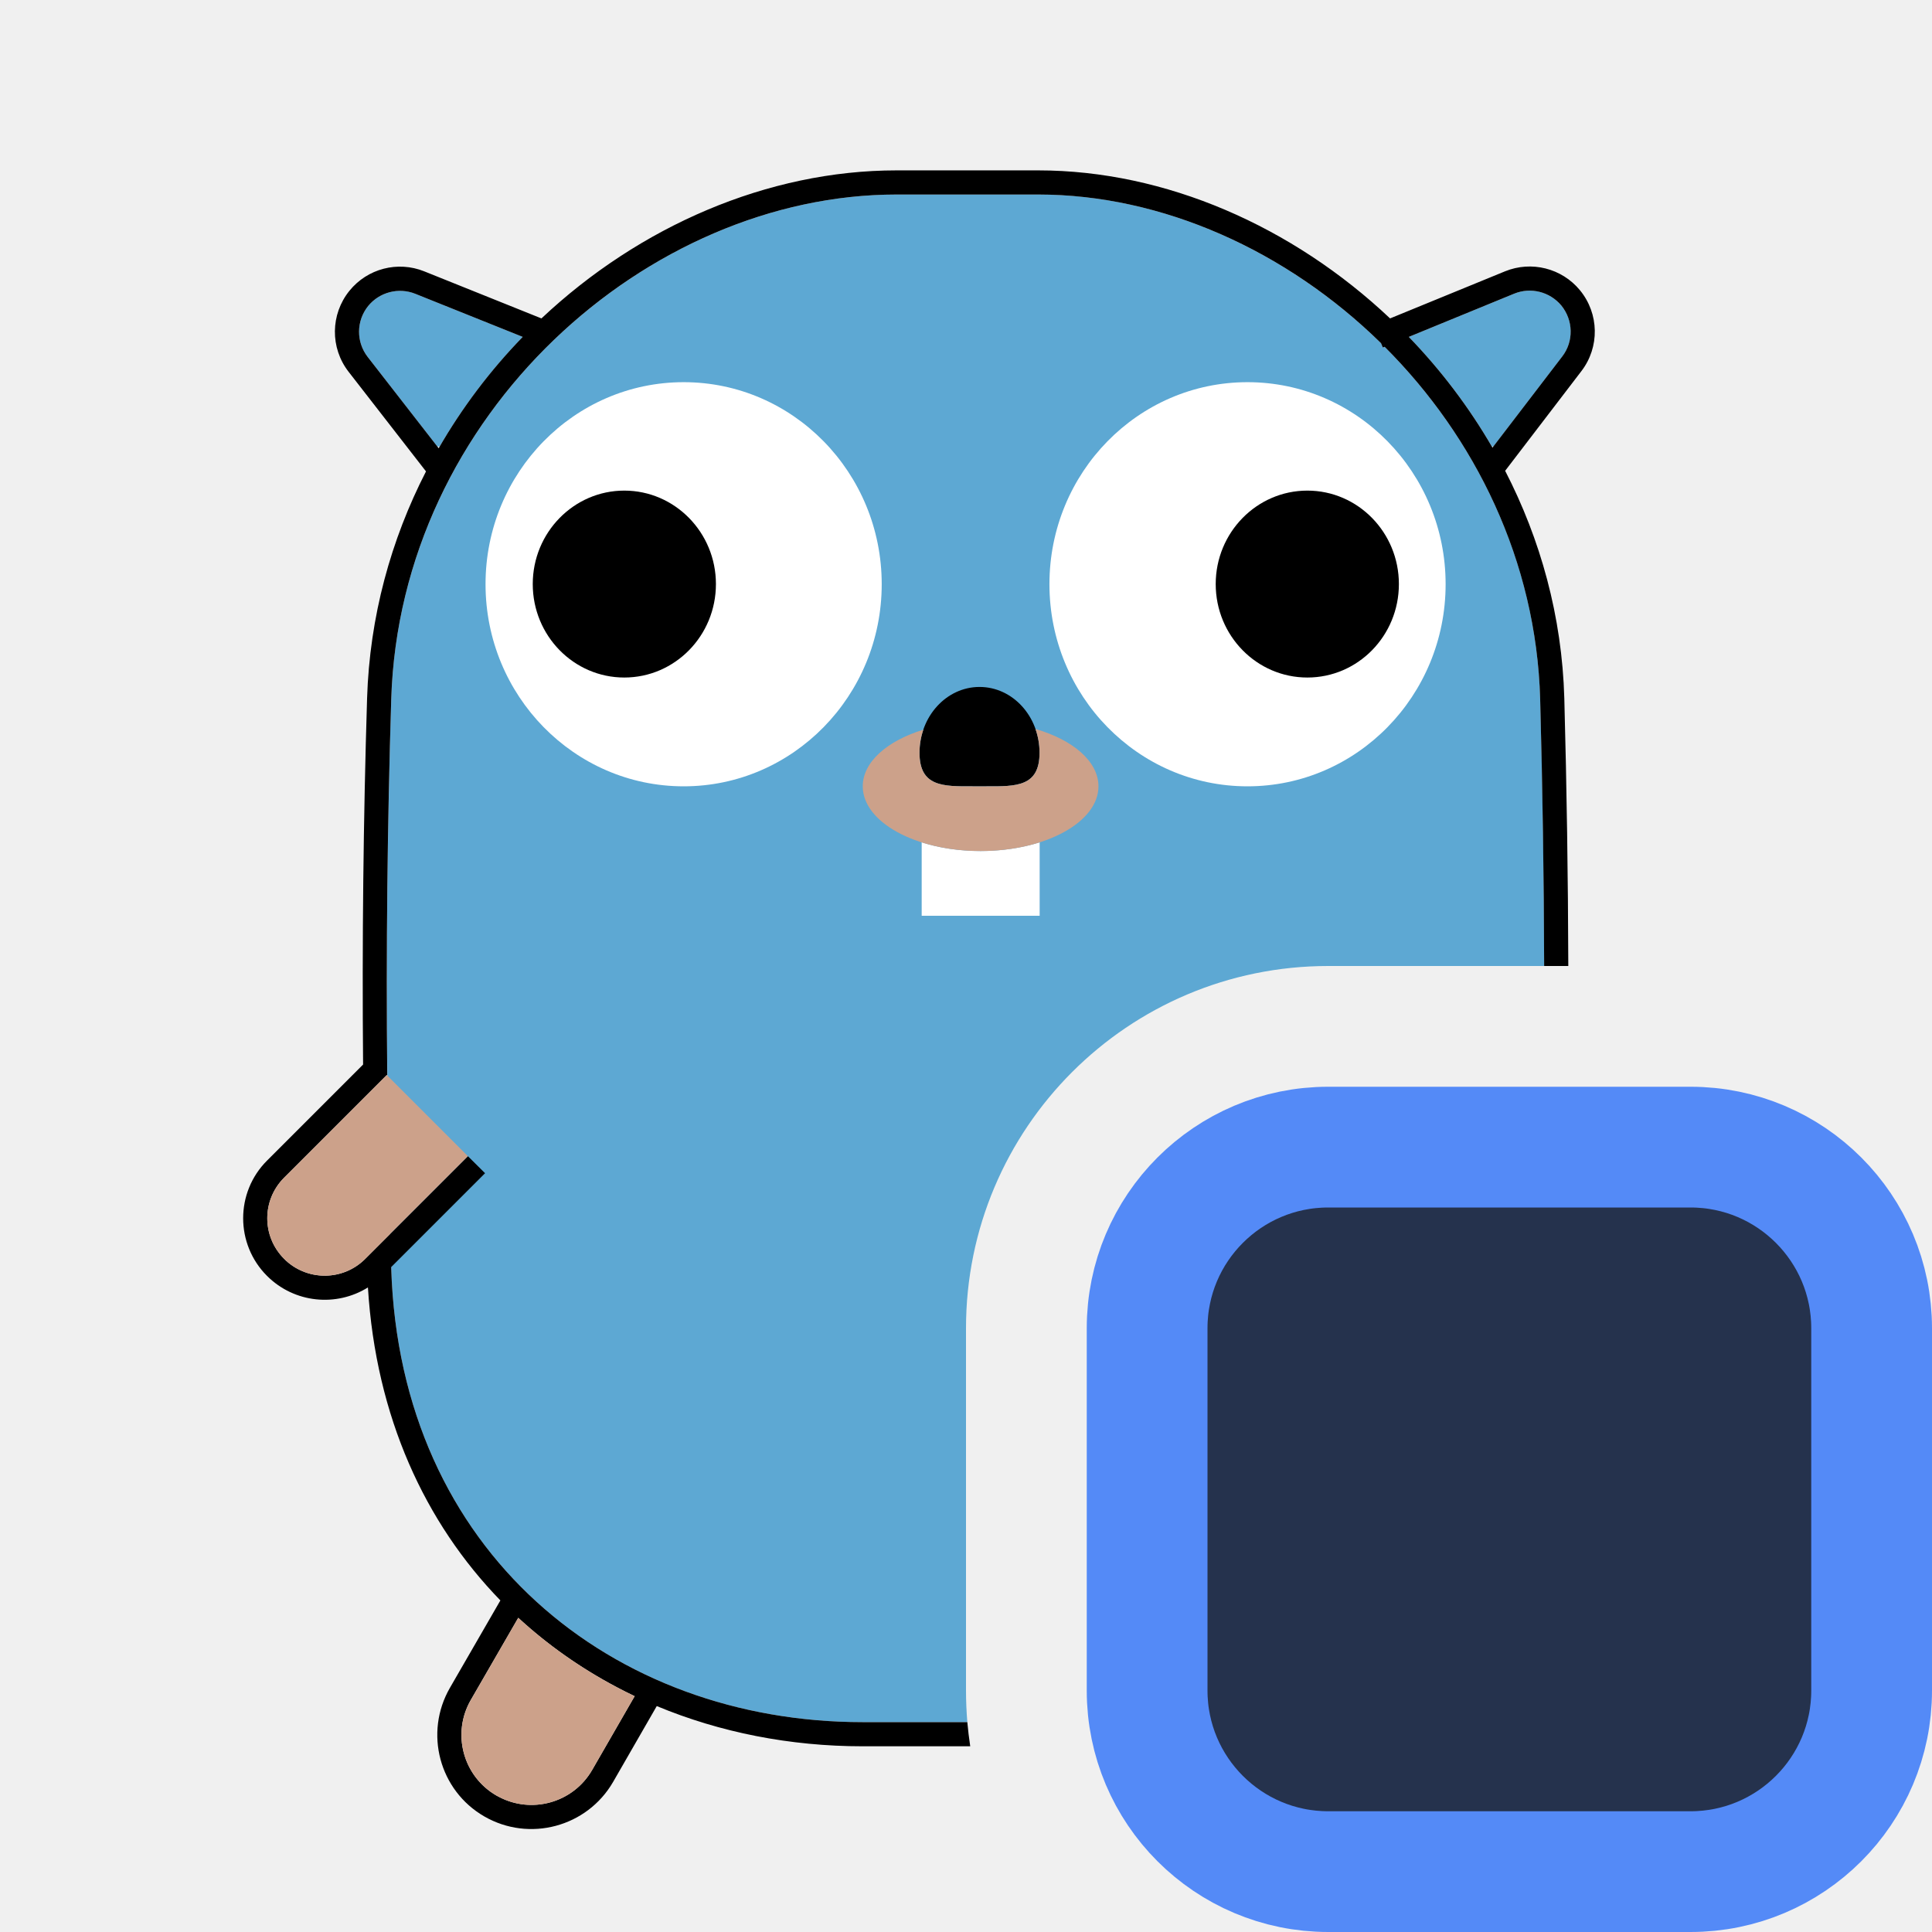
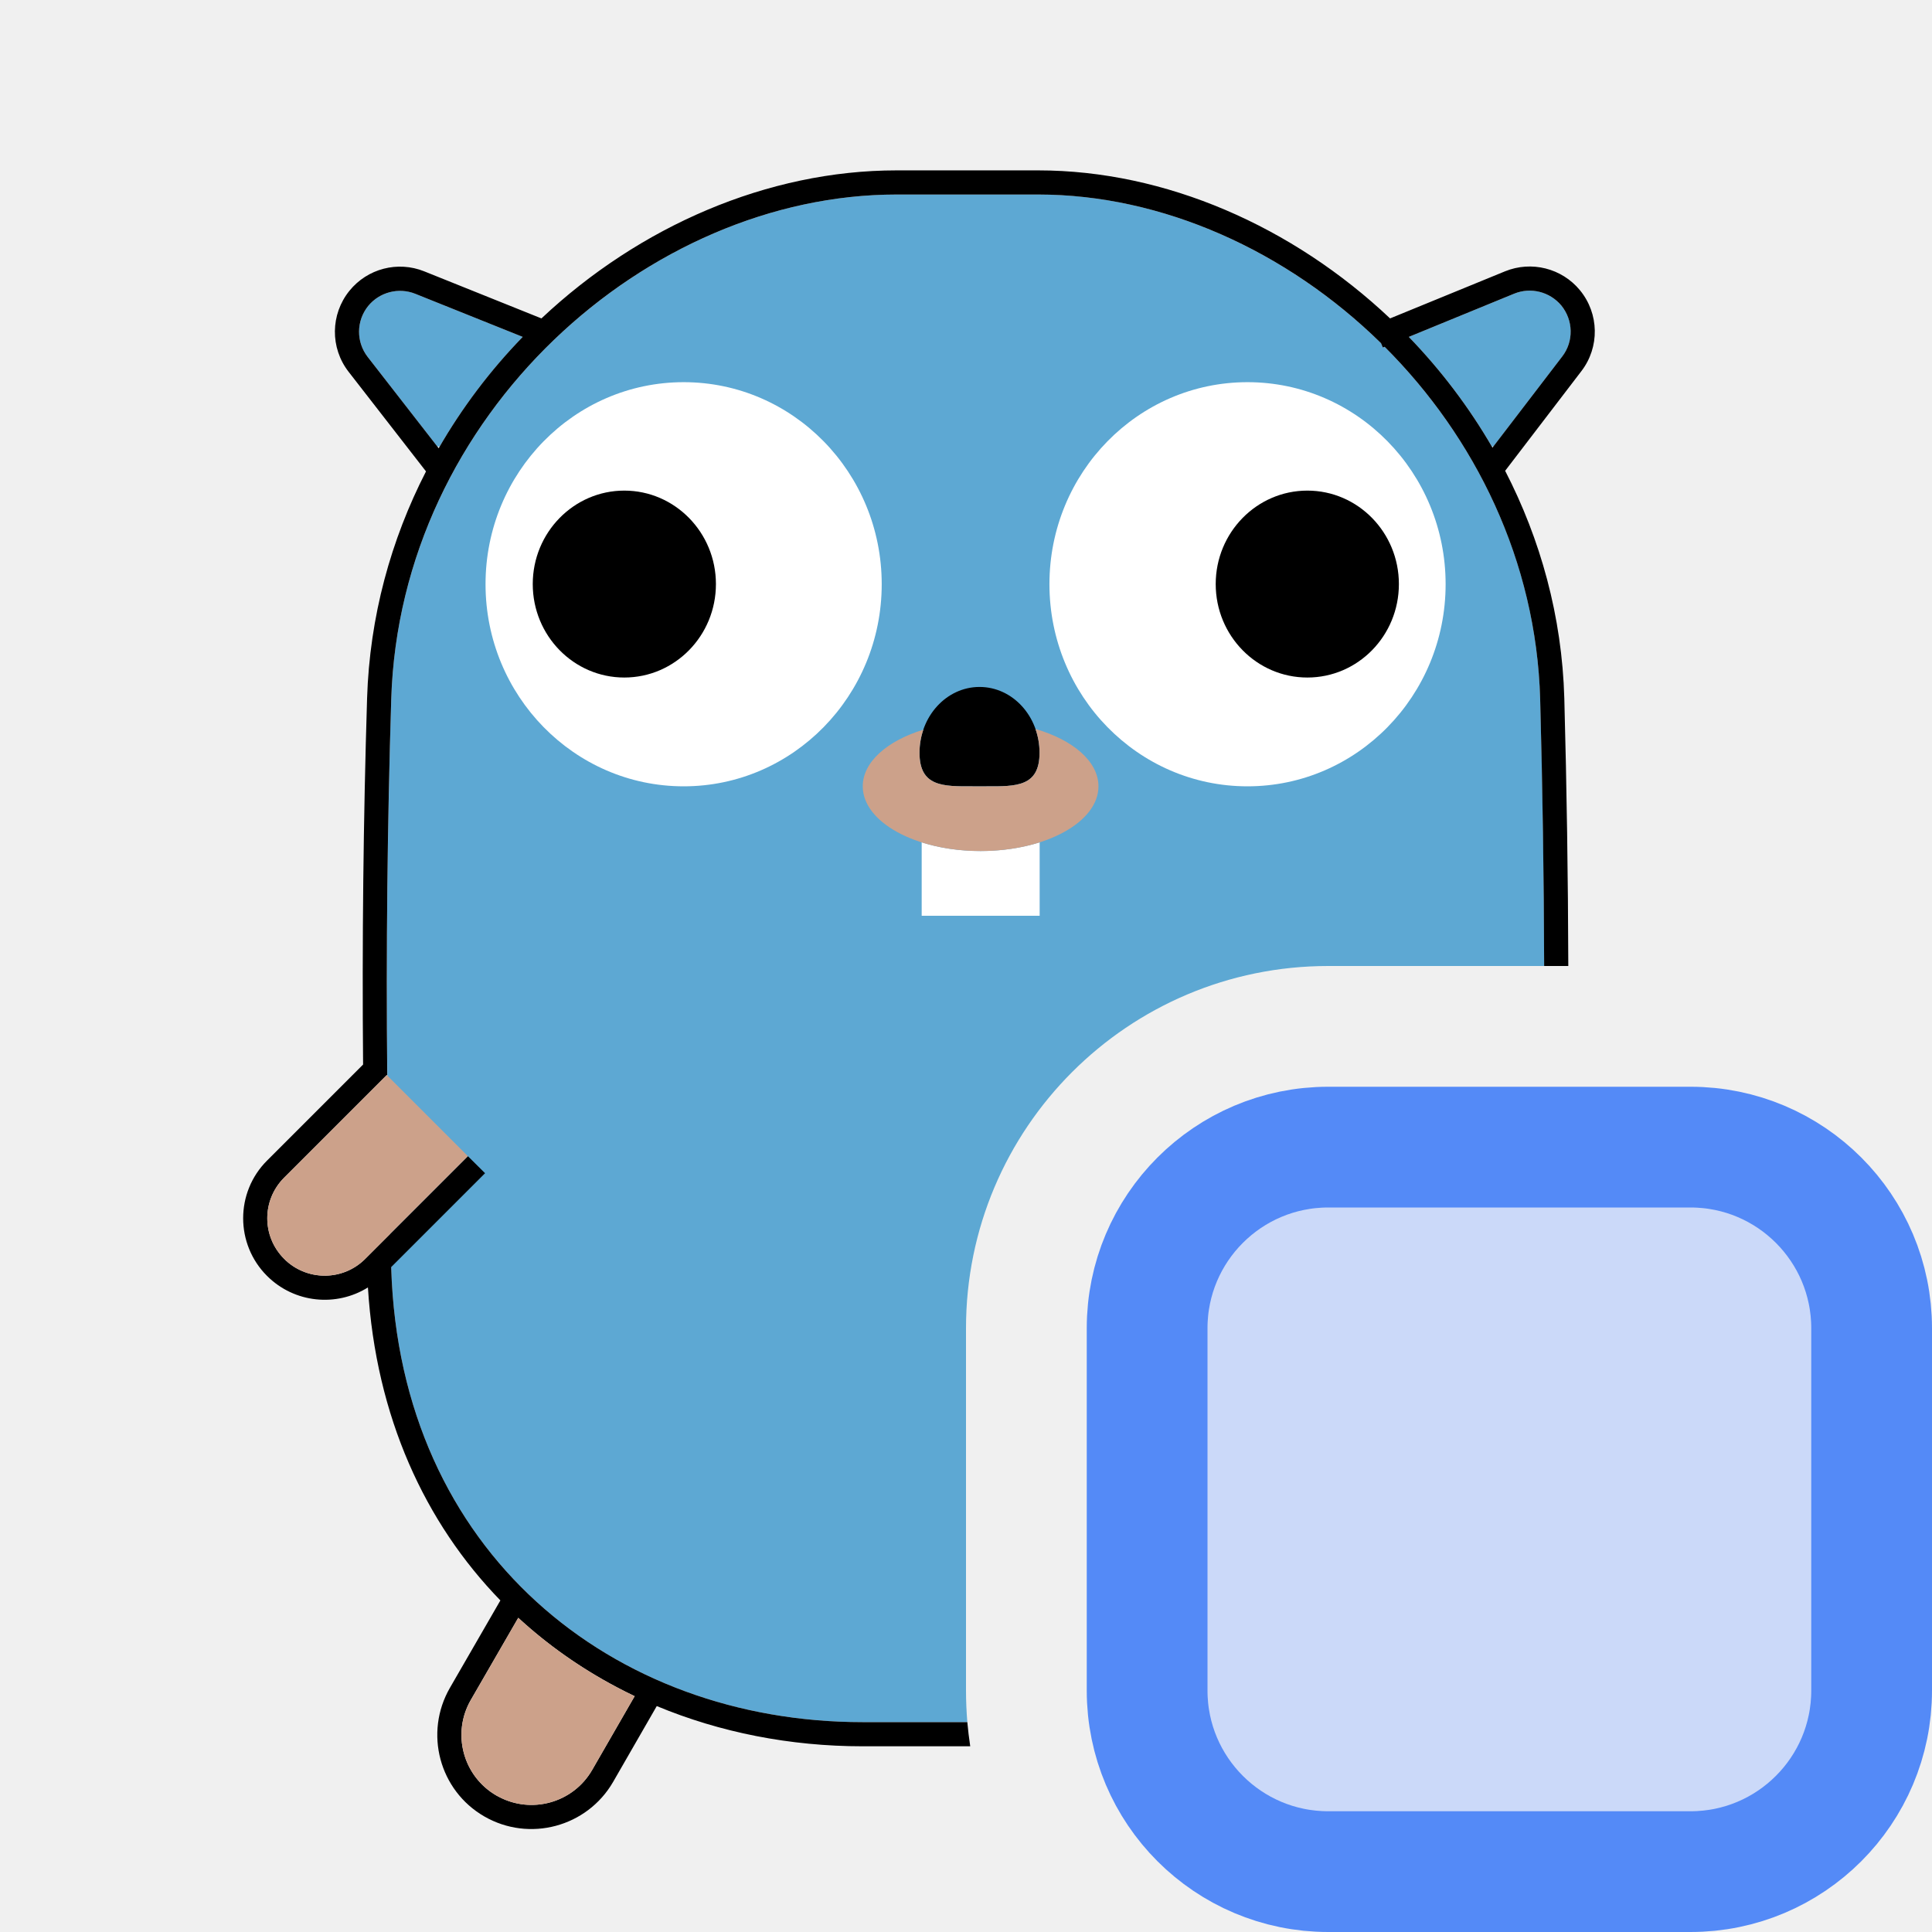
<svg xmlns="http://www.w3.org/2000/svg" width="16" height="16" viewBox="0 0 16 16" fill="none">
  <path d="M11.437 2.842L11.452 2.879L11.467 2.872C12.216 3.62 12.724 4.645 12.755 5.79C12.776 6.531 12.787 7.266 12.788 8H11C9.343 8 8 9.343 8 11V14C8 14.088 8.004 14.176 8.011 14.262H7.144C5.075 14.262 3.313 12.857 3.24 10.504C3.192 8.941 3.192 7.354 3.24 5.791C3.313 3.428 5.366 1.611 7.425 1.611H8.599C9.627 1.611 10.658 2.079 11.437 2.842Z" fill="#5DA8D3" />
  <path d="M12.368 3.697L12.355 3.698C12.162 3.367 11.93 3.062 11.667 2.79L12.54 2.432C12.678 2.376 12.836 2.416 12.93 2.531C13.031 2.652 13.034 2.827 12.938 2.953L12.368 3.697Z" fill="#5DA8D3" />
  <path d="M3.641 3.698C3.635 3.698 3.628 3.697 3.621 3.697L3.045 2.956C2.948 2.832 2.95 2.657 3.049 2.534C3.143 2.419 3.301 2.378 3.439 2.433L4.329 2.79C4.066 3.062 3.834 3.366 3.641 3.698Z" fill="#5DA8D3" />
  <path d="M7.302 4.838C7.302 5.762 6.567 6.512 5.662 6.512C4.756 6.512 4.021 5.762 4.021 4.838C4.021 3.914 4.756 3.165 5.662 3.165C6.567 3.165 7.302 3.914 7.302 4.838Z" fill="white" />
  <path d="M11.972 4.838C11.972 5.762 11.237 6.512 10.331 6.512C9.425 6.512 8.691 5.762 8.691 4.838C8.691 3.914 9.425 3.165 10.331 3.165C11.237 3.165 11.972 3.914 11.972 4.838Z" fill="white" />
  <path d="M7.633 7.584V6.976C7.776 7.022 7.943 7.048 8.121 7.048C8.299 7.048 8.466 7.021 8.61 6.976V7.584H7.633Z" fill="white" />
  <path fill-rule="evenodd" clip-rule="evenodd" d="M3.528 3.904C3.238 4.469 3.061 5.105 3.04 5.784C3.009 6.79 2.998 7.804 3.007 8.816L2.211 9.612C1.948 9.875 1.948 10.303 2.211 10.566C2.438 10.793 2.786 10.825 3.047 10.662C3.113 11.735 3.521 12.613 4.144 13.254L3.726 13.978C3.511 14.351 3.638 14.828 4.011 15.043C4.384 15.258 4.861 15.13 5.077 14.758L5.439 14.129C5.963 14.347 6.542 14.462 7.144 14.462H8.035C8.025 14.396 8.017 14.329 8.011 14.262H7.144C5.075 14.262 3.313 12.857 3.24 10.504L3.24 10.493L4.017 9.716L3.875 9.575L3.025 10.425C2.845 10.606 2.555 10.611 2.368 10.44C2.363 10.435 2.358 10.43 2.353 10.425C2.167 10.239 2.167 9.939 2.353 9.753L3.203 8.903L3.207 8.907C3.197 7.867 3.208 6.824 3.24 5.791C3.313 3.427 5.366 1.611 7.425 1.611H8.598C9.626 1.611 10.658 2.078 11.437 2.842L11.452 2.878L11.467 2.872C12.216 3.62 12.723 4.645 12.755 5.79C12.775 6.531 12.786 7.266 12.788 8H12.988C12.986 7.264 12.975 6.527 12.955 5.784C12.936 5.105 12.758 4.467 12.465 3.899L13.096 3.074C13.249 2.875 13.244 2.597 13.084 2.403C12.934 2.221 12.682 2.158 12.464 2.247L11.512 2.637C10.705 1.875 9.652 1.411 8.598 1.411H7.425C6.358 1.411 5.296 1.873 4.484 2.637L3.513 2.247C3.294 2.159 3.043 2.224 2.894 2.408C2.736 2.603 2.733 2.881 2.887 3.079L3.528 3.904ZM3.633 3.712C3.827 3.375 4.062 3.065 4.329 2.79L3.439 2.433C3.301 2.378 3.143 2.419 3.049 2.534C2.95 2.657 2.948 2.831 3.045 2.956L3.633 3.712ZM11.667 2.79L12.54 2.432C12.677 2.376 12.835 2.416 12.93 2.53C13.03 2.652 13.034 2.827 12.938 2.952L12.36 3.707C12.166 3.372 11.932 3.064 11.667 2.79ZM3.899 14.078L4.292 13.398C4.536 13.623 4.81 13.815 5.105 13.971C5.154 13.997 5.205 14.023 5.256 14.047L4.904 14.658C4.747 14.93 4.403 15.026 4.128 14.879C4.122 14.876 4.117 14.873 4.111 14.87C3.834 14.71 3.739 14.355 3.899 14.078Z" fill="black" />
  <path d="M5.929 4.837C5.929 5.265 5.589 5.611 5.17 5.611C4.752 5.611 4.412 5.265 4.412 4.837C4.412 4.41 4.752 4.063 5.17 4.063C5.589 4.063 5.929 4.41 5.929 4.837Z" fill="black" />
  <path d="M11.585 4.837C11.585 5.265 11.246 5.611 10.827 5.611C10.408 5.611 10.068 5.265 10.068 4.837C10.068 4.41 10.408 4.063 10.827 4.063C11.246 4.063 11.585 4.41 11.585 4.837Z" fill="black" />
  <path d="M8.169 6.512C8.417 6.513 8.609 6.515 8.609 6.234C8.609 5.933 8.387 5.689 8.112 5.689C7.838 5.689 7.615 5.933 7.615 6.234C7.615 6.515 7.808 6.513 8.055 6.512L8.112 6.512L8.169 6.512Z" fill="black" />
  <path d="M8.169 6.512C8.417 6.513 8.609 6.515 8.609 6.234C8.609 6.165 8.597 6.098 8.575 6.037C8.886 6.127 9.097 6.306 9.097 6.512C9.097 6.808 8.66 7.048 8.121 7.048C7.582 7.048 7.145 6.808 7.145 6.512C7.145 6.31 7.347 6.135 7.647 6.043C7.626 6.103 7.615 6.167 7.615 6.234C7.615 6.515 7.808 6.513 8.055 6.512L8.112 6.512L8.169 6.512Z" fill="#CCA18A" />
  <path d="M2.353 9.753L3.203 8.903L3.875 9.575L3.025 10.425C2.839 10.611 2.539 10.611 2.353 10.425C2.167 10.24 2.167 9.939 2.353 9.753Z" fill="#CCA18A" />
  <path d="M4.292 13.398L3.9 14.078C3.739 14.355 3.834 14.71 4.112 14.87C4.389 15.03 4.744 14.935 4.904 14.658L5.256 14.047C4.903 13.879 4.578 13.661 4.292 13.398Z" fill="#CCA18A" />
-   <rect x="9.5" y="9.5" width="6" height="6" rx="1.5" fill="#25324D" stroke="#548AF7" />
+   <rect x="9.5" y="9.5" width="6" height="6" rx="1.5" fill="#cbd9f9" stroke="#548AF7" />
</svg>
